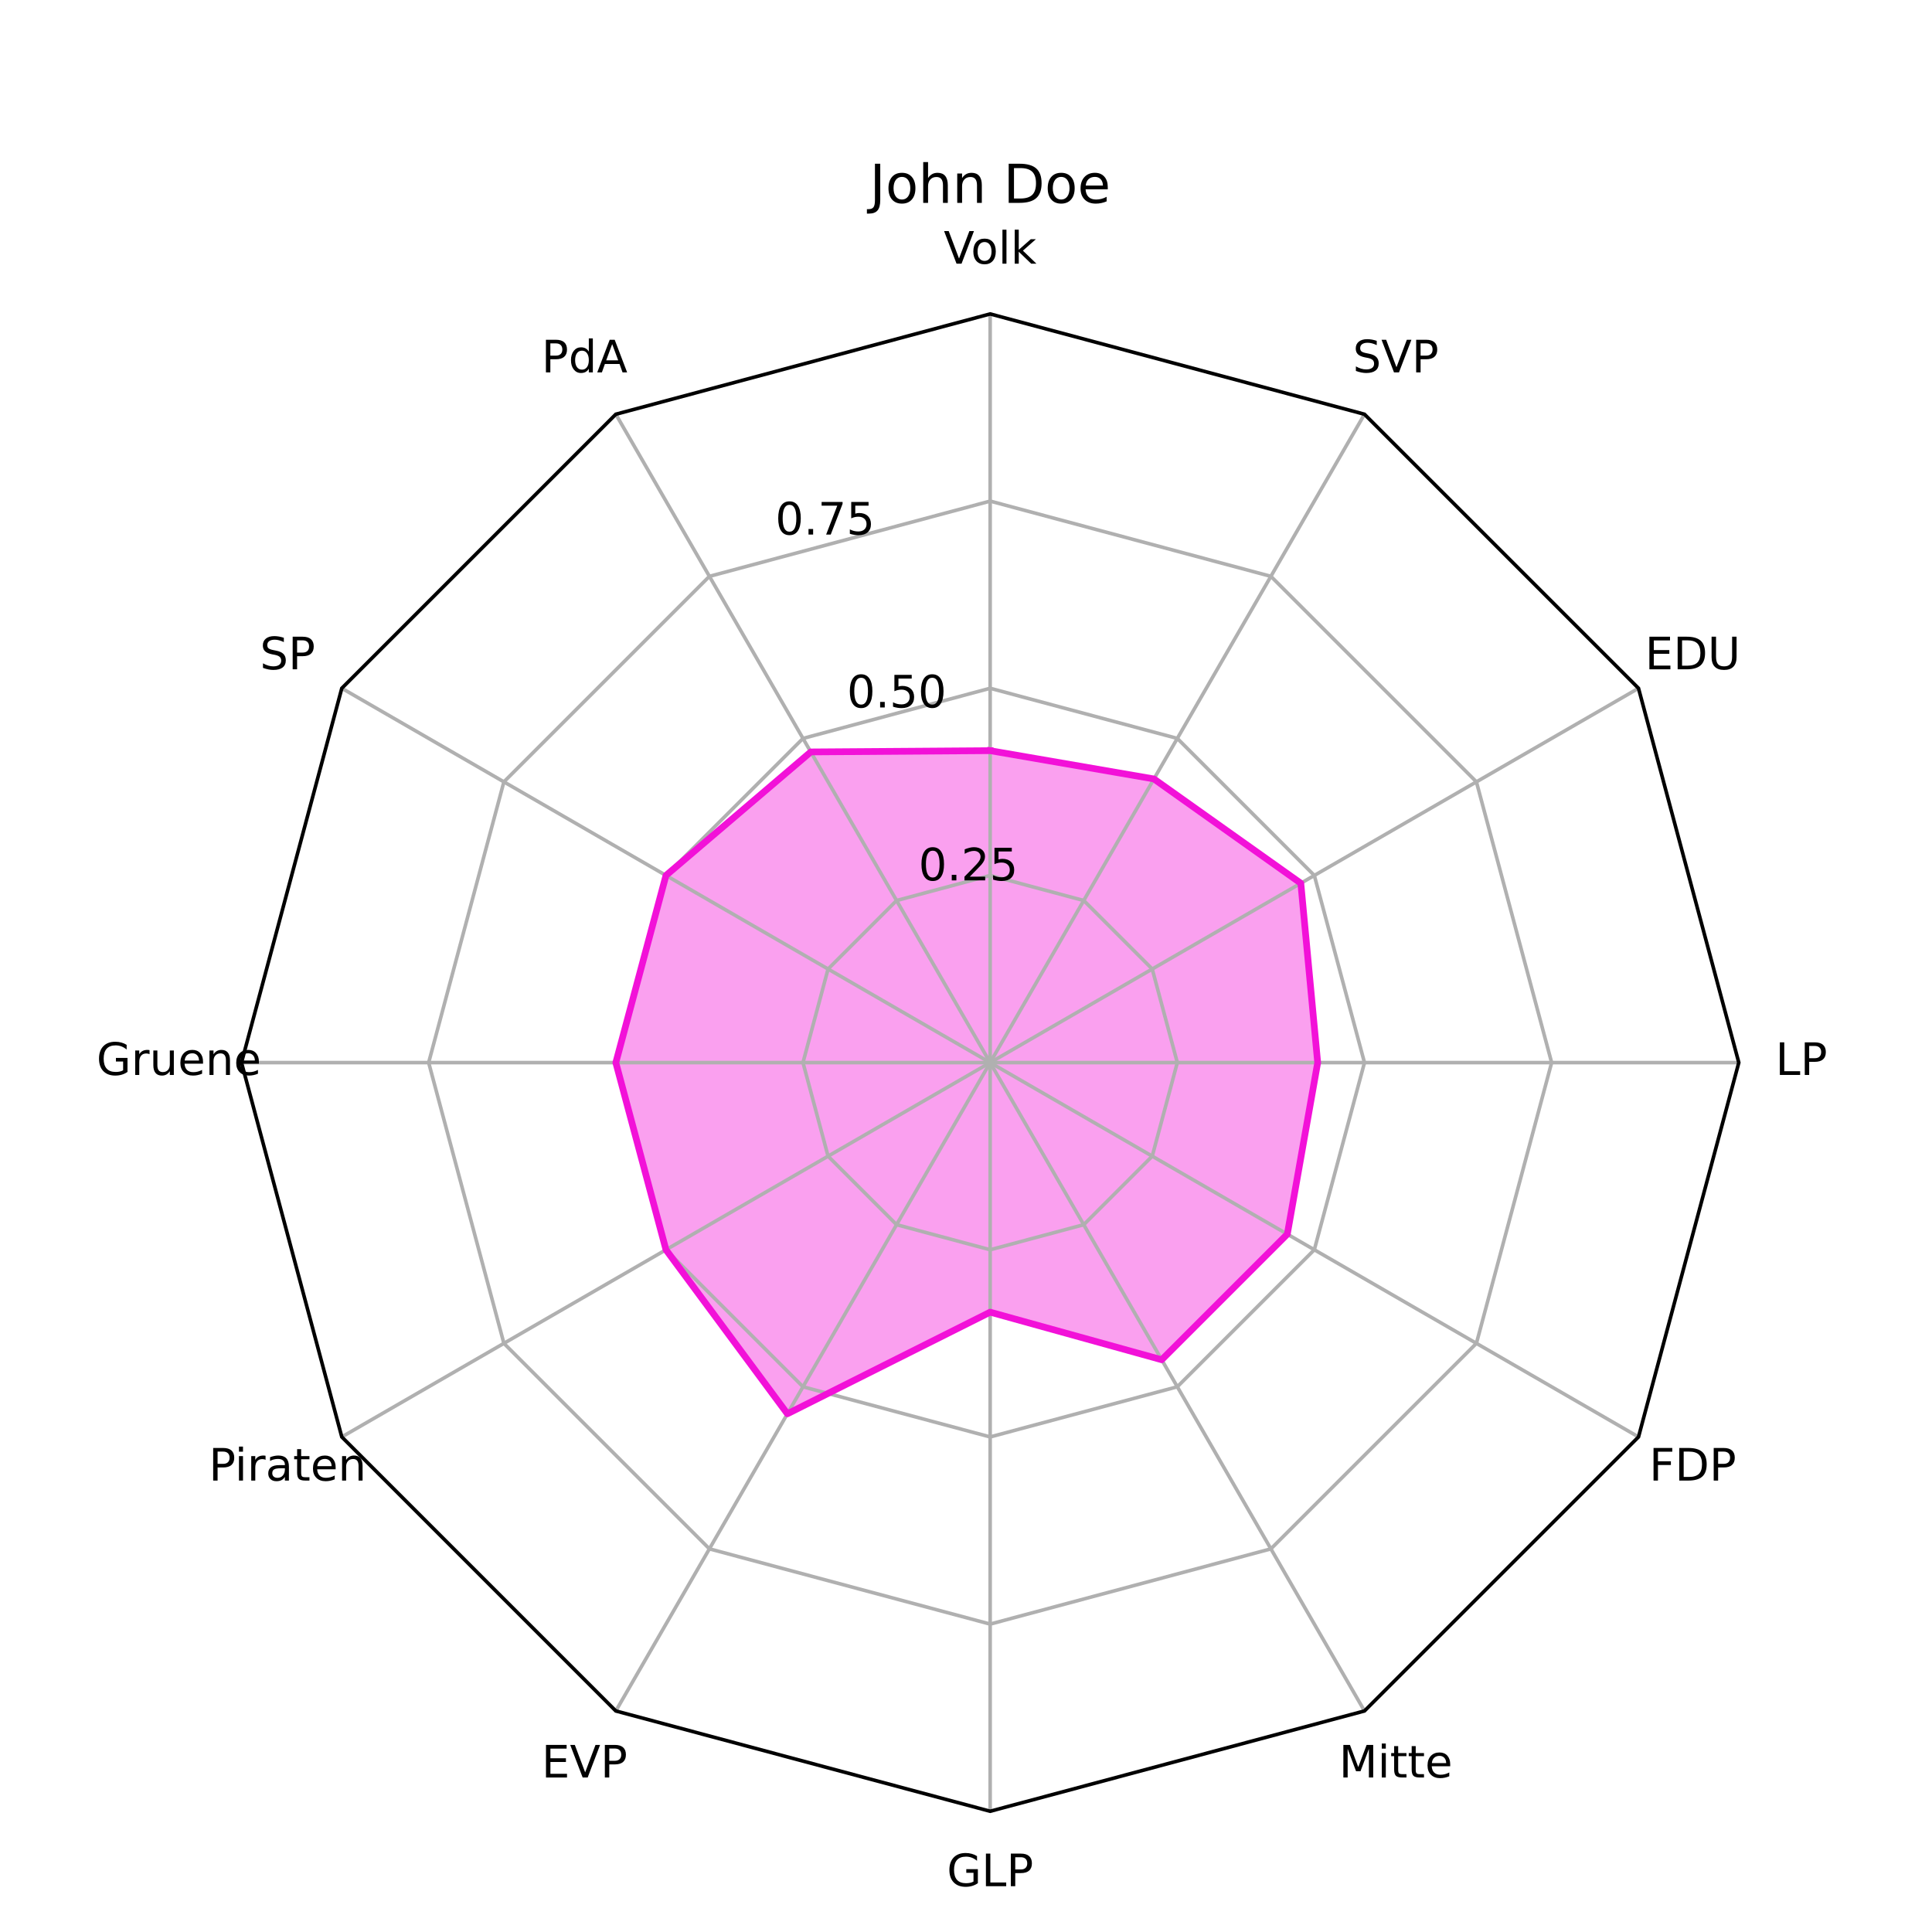
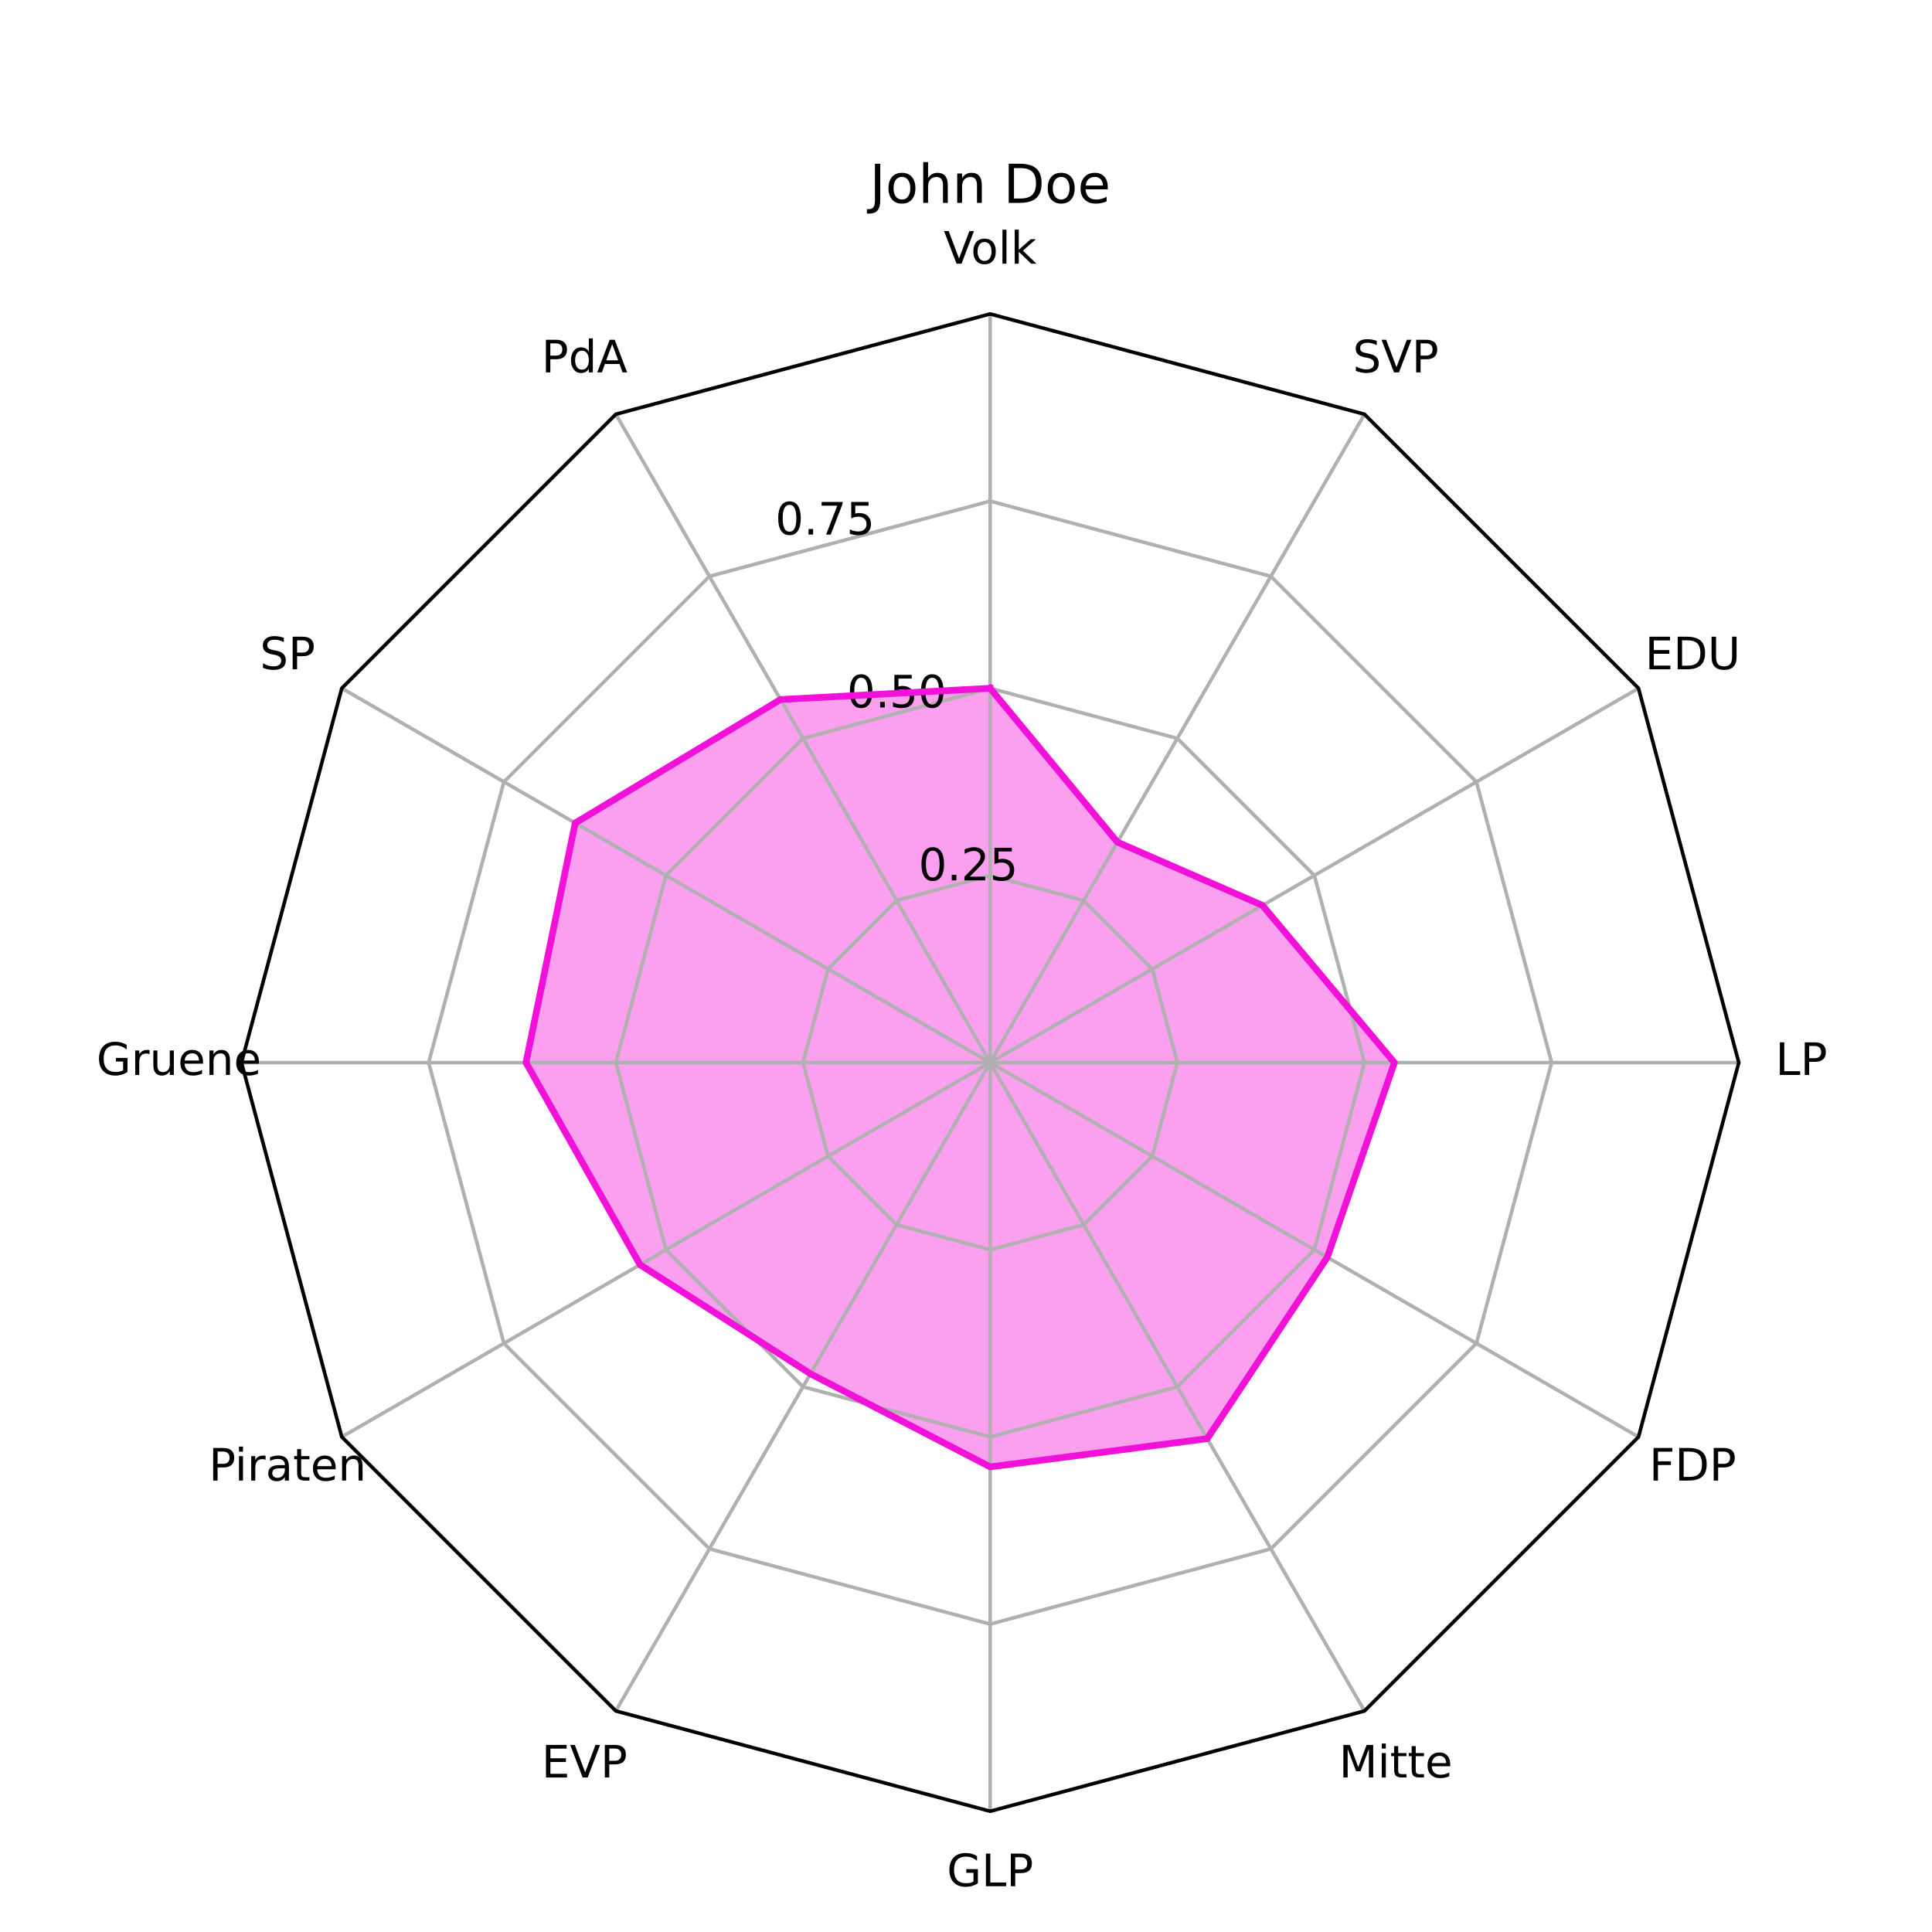
<svg xmlns="http://www.w3.org/2000/svg" xmlns:xlink="http://www.w3.org/1999/xlink" width="432pt" height="432pt" viewBox="0 0 432 432" version="1.1">
  <defs>
    <style type="text/css">*{stroke-linejoin: round; stroke-linecap: butt}</style>
  </defs>
  <g id="figure_1">
    <g id="patch_1">
      <path d="M 0 432  L 432 432  L 432 0  L 0 0  z " style="fill: #ffffff" />
    </g>
    <g id="axes_1">
      <g id="patch_2">
        <path d="M 221.4 70.2  L 137.7 92.627  L 76.427 153.9  L 54 237.6  L 76.427 321.3  L 137.7 382.573  L 221.4 405  L 305.1 382.573  L 366.373 321.3  L 388.8 237.6  L 366.373 153.9  L 305.1 92.627  z " style="fill: #ffffff" />
      </g>
      <g id="patch_3">
-         <path d="M 221.4 167.85  L 181.294 168.134  L 148.914 195.75  L 137.7 237.6  L 148.914 279.45  L 176.062 316.127  L 221.4 293.4  L 259.763 304.046  L 287.846 275.963  L 294.637 237.6  L 290.866 197.494  L 258.019 174.174  z " clip-path="url(#p1be1e47087)" style="fill: #f211d8; opacity: 0.4; stroke: #f211d8; stroke-linejoin: miter" />
+         <path d="M 221.4 153.9  L 174.528 156.415  L 128.618 184.032  L 117.612 237.6  L 143.115 282.798  L 181.224 307.187  L 221.4 327.996  L 269.946 321.684  L 296.786 281.124  L 311.796 237.6  L 282.289 202.446  L 249.858 188.309  z " clip-path="url(#pf336a89f6c)" style="fill: #f211d8; opacity: 0.4; stroke: #f211d8; stroke-linejoin: miter" />
      </g>
      <g id="matplotlib.axis_1">
        <g id="xtick_1">
          <g id="line2d_1">
-             <path d="M 221.4 237.6  L 221.4 223.65  L 221.4 209.7  L 221.4 195.75  L 221.4 181.8  L 221.4 167.85  L 221.4 153.9  L 221.4 139.95  L 221.4 126  L 221.4 112.05  L 221.4 98.1  L 221.4 84.15  L 221.4 70.2  " clip-path="url(#p1be1e47087)" style="fill: none; stroke: #b0b0b0; stroke-width: 0.8; stroke-linecap: square" />
+             <path d="M 221.4 237.6  L 221.4 223.65  L 221.4 209.7  L 221.4 195.75  L 221.4 181.8  L 221.4 167.85  L 221.4 153.9  L 221.4 139.95  L 221.4 126  L 221.4 112.05  L 221.4 98.1  L 221.4 84.15  L 221.4 70.2  " clip-path="url(#pf336a89f6c)" style="fill: none; stroke: #b0b0b0; stroke-width: 0.8; stroke-linecap: square" />
          </g>
          <g id="text_1">
-             <g transform="translate(211.0234 58.95938) scale(0.1 -0.1)">
+             <g transform="translate(211.0234 58.95938)scale(0.1 -0.1)">
              <defs>
                <path id="DejaVuSans-56" d="M 1831 0  L 50 4666  L 709 4666  L 2188 738  L 3669 4666  L 4325 4666  L 2547 0  L 1831 0  z " transform="scale(0.015625)" />
                <path id="DejaVuSans-6f" d="M 1959 3097  Q 1497 3097 1228 2736  Q 959 2375 959 1747  Q 959 1119 1226 758  Q 1494 397 1959 397  Q 2419 397 2687 759  Q 2956 1122 2956 1747  Q 2956 2369 2687 2733  Q 2419 3097 1959 3097  z M 1959 3584  Q 2709 3584 3137 3096  Q 3566 2609 3566 1747  Q 3566 888 3137 398  Q 2709 -91 1959 -91  Q 1206 -91 779 398  Q 353 888 353 1747  Q 353 2609 779 3096  Q 1206 3584 1959 3584  z " transform="scale(0.015625)" />
                <path id="DejaVuSans-6c" d="M 603 4863  L 1178 4863  L 1178 0  L 603 0  L 603 4863  z " transform="scale(0.015625)" />
                <path id="DejaVuSans-6b" d="M 581 4863  L 1159 4863  L 1159 1991  L 2875 3500  L 3609 3500  L 1753 1863  L 3688 0  L 2938 0  L 1159 1709  L 1159 0  L 581 0  L 581 4863  z " transform="scale(0.015625)" />
              </defs>
              <use xlink:href="#DejaVuSans-56" />
              <use xlink:href="#DejaVuSans-6f" x="60.658" />
              <use xlink:href="#DejaVuSans-6c" x="121.84" />
              <use xlink:href="#DejaVuSans-6b" x="149.623" />
            </g>
          </g>
        </g>
        <g id="xtick_2">
          <g id="line2d_2">
-             <path d="M 221.4 237.6  L 214.425 225.519  L 207.45 213.438  L 200.475 201.357  L 193.5 189.276  L 186.525 177.195  L 179.55 165.114  L 172.575 153.033  L 165.6 140.952  L 158.625 128.871  L 151.65 116.789  L 144.675 104.708  L 137.7 92.627  " clip-path="url(#p1be1e47087)" style="fill: none; stroke: #b0b0b0; stroke-width: 0.8; stroke-linecap: square" />
+             <path d="M 221.4 237.6  L 214.425 225.519  L 207.45 213.438  L 200.475 201.357  L 193.5 189.276  L 186.525 177.195  L 179.55 165.114  L 172.575 153.033  L 165.6 140.952  L 158.625 128.871  L 151.65 116.789  L 144.675 104.708  L 137.7 92.627  " clip-path="url(#pf336a89f6c)" style="fill: none; stroke: #b0b0b0; stroke-width: 0.8; stroke-linecap: square" />
          </g>
          <g id="text_2">
-             <g transform="translate(121.0906 83.26237) scale(0.1 -0.1)">
+             <g transform="translate(121.0906 83.26237)scale(0.1 -0.1)">
              <defs>
                <path id="DejaVuSans-50" d="M 1259 4147  L 1259 2394  L 2053 2394  Q 2494 2394 2734 2622  Q 2975 2850 2975 3272  Q 2975 3691 2734 3919  Q 2494 4147 2053 4147  L 1259 4147  z M 628 4666  L 2053 4666  Q 2838 4666 3239 4311  Q 3641 3956 3641 3272  Q 3641 2581 3239 2228  Q 2838 1875 2053 1875  L 1259 1875  L 1259 0  L 628 0  L 628 4666  z " transform="scale(0.015625)" />
                <path id="DejaVuSans-64" d="M 2906 2969  L 2906 4863  L 3481 4863  L 3481 0  L 2906 0  L 2906 525  Q 2725 213 2448 61  Q 2172 -91 1784 -91  Q 1150 -91 751 415  Q 353 922 353 1747  Q 353 2572 751 3078  Q 1150 3584 1784 3584  Q 2172 3584 2448 3432  Q 2725 3281 2906 2969  z M 947 1747  Q 947 1113 1208 752  Q 1469 391 1925 391  Q 2381 391 2643 752  Q 2906 1113 2906 1747  Q 2906 2381 2643 2742  Q 2381 3103 1925 3103  Q 1469 3103 1208 2742  Q 947 2381 947 1747  z " transform="scale(0.015625)" />
                <path id="DejaVuSans-41" d="M 2188 4044  L 1331 1722  L 3047 1722  L 2188 4044  z M 1831 4666  L 2547 4666  L 4325 0  L 3669 0  L 3244 1197  L 1141 1197  L 716 0  L 50 0  L 1831 4666  z " transform="scale(0.015625)" />
              </defs>
              <use xlink:href="#DejaVuSans-50" />
              <use xlink:href="#DejaVuSans-64" x="60.303" />
              <use xlink:href="#DejaVuSans-41" x="123.779" />
            </g>
          </g>
        </g>
        <g id="xtick_3">
          <g id="line2d_3">
-             <path d="M 221.4 237.6  L 209.319 230.625  L 197.238 223.65  L 185.157 216.675  L 173.076 209.7  L 160.995 202.725  L 148.914 195.75  L 136.833 188.775  L 124.752 181.8  L 112.671 174.825  L 100.589 167.85  L 88.508 160.875  L 76.427 153.9  " clip-path="url(#p1be1e47087)" style="fill: none; stroke: #b0b0b0; stroke-width: 0.8; stroke-linecap: square" />
+             <path d="M 221.4 237.6  L 209.319 230.625  L 197.238 223.65  L 185.157 216.675  L 173.076 209.7  L 160.995 202.725  L 148.914 195.75  L 136.833 188.775  L 124.752 181.8  L 112.671 174.825  L 100.589 167.85  L 88.508 160.875  L 76.427 153.9  " clip-path="url(#pf336a89f6c)" style="fill: none; stroke: #b0b0b0; stroke-width: 0.8; stroke-linecap: square" />
          </g>
          <g id="text_3">
-             <g transform="translate(58.11393 149.6594) scale(0.1 -0.1)">
+             <g transform="translate(58.11393 149.6594)scale(0.1 -0.1)">
              <defs>
                <path id="DejaVuSans-53" d="M 3425 4513  L 3425 3897  Q 3066 4069 2747 4153  Q 2428 4238 2131 4238  Q 1616 4238 1336 4038  Q 1056 3838 1056 3469  Q 1056 3159 1242 3001  Q 1428 2844 1947 2747  L 2328 2669  Q 3034 2534 3370 2195  Q 3706 1856 3706 1288  Q 3706 609 3251 259  Q 2797 -91 1919 -91  Q 1588 -91 1214 -16  Q 841 59 441 206  L 441 856  Q 825 641 1194 531  Q 1563 422 1919 422  Q 2459 422 2753 634  Q 3047 847 3047 1241  Q 3047 1584 2836 1778  Q 2625 1972 2144 2069  L 1759 2144  Q 1053 2284 737 2584  Q 422 2884 422 3419  Q 422 4038 858 4394  Q 1294 4750 2059 4750  Q 2388 4750 2728 4690  Q 3069 4631 3425 4513  z " transform="scale(0.015625)" />
              </defs>
              <use xlink:href="#DejaVuSans-53" />
              <use xlink:href="#DejaVuSans-50" x="63.477" />
            </g>
          </g>
        </g>
        <g id="xtick_4">
          <g id="line2d_4">
-             <path d="M 221.4 237.6  L 207.45 237.6  L 193.5 237.6  L 179.55 237.6  L 165.6 237.6  L 151.65 237.6  L 137.7 237.6  L 123.75 237.6  L 109.8 237.6  L 95.85 237.6  L 81.9 237.6  L 67.95 237.6  L 54 237.6  " clip-path="url(#p1be1e47087)" style="fill: none; stroke: #b0b0b0; stroke-width: 0.8; stroke-linecap: square" />
+             <path d="M 221.4 237.6  L 207.45 237.6  L 193.5 237.6  L 179.55 237.6  L 165.6 237.6  L 151.65 237.6  L 137.7 237.6  L 123.75 237.6  L 109.8 237.6  L 95.85 237.6  L 81.9 237.6  L 67.95 237.6  L 54 237.6  " clip-path="url(#pf336a89f6c)" style="fill: none; stroke: #b0b0b0; stroke-width: 0.8; stroke-linecap: square" />
          </g>
          <g id="text_4">
-             <g transform="translate(21.57969 240.3594) scale(0.1 -0.1)">
+             <g transform="translate(21.57969 240.3594)scale(0.1 -0.1)">
              <defs>
                <path id="DejaVuSans-47" d="M 3809 666  L 3809 1919  L 2778 1919  L 2778 2438  L 4434 2438  L 4434 434  Q 4069 175 3628 42  Q 3188 -91 2688 -91  Q 1594 -91 976 548  Q 359 1188 359 2328  Q 359 3472 976 4111  Q 1594 4750 2688 4750  Q 3144 4750 3555 4637  Q 3966 4525 4313 4306  L 4313 3634  Q 3963 3931 3569 4081  Q 3175 4231 2741 4231  Q 1884 4231 1454 3753  Q 1025 3275 1025 2328  Q 1025 1384 1454 906  Q 1884 428 2741 428  Q 3075 428 3337 486  Q 3600 544 3809 666  z " transform="scale(0.015625)" />
                <path id="DejaVuSans-72" d="M 2631 2963  Q 2534 3019 2420 3045  Q 2306 3072 2169 3072  Q 1681 3072 1420 2755  Q 1159 2438 1159 1844  L 1159 0  L 581 0  L 581 3500  L 1159 3500  L 1159 2956  Q 1341 3275 1631 3429  Q 1922 3584 2338 3584  Q 2397 3584 2469 3576  Q 2541 3569 2628 3553  L 2631 2963  z " transform="scale(0.015625)" />
                <path id="DejaVuSans-75" d="M 544 1381  L 544 3500  L 1119 3500  L 1119 1403  Q 1119 906 1312 657  Q 1506 409 1894 409  Q 2359 409 2629 706  Q 2900 1003 2900 1516  L 2900 3500  L 3475 3500  L 3475 0  L 2900 0  L 2900 538  Q 2691 219 2414 64  Q 2138 -91 1772 -91  Q 1169 -91 856 284  Q 544 659 544 1381  z M 1991 3584  L 1991 3584  z " transform="scale(0.015625)" />
                <path id="DejaVuSans-65" d="M 3597 1894  L 3597 1613  L 953 1613  Q 991 1019 1311 708  Q 1631 397 2203 397  Q 2534 397 2845 478  Q 3156 559 3463 722  L 3463 178  Q 3153 47 2828 -22  Q 2503 -91 2169 -91  Q 1331 -91 842 396  Q 353 884 353 1716  Q 353 2575 817 3079  Q 1281 3584 2069 3584  Q 2775 3584 3186 3129  Q 3597 2675 3597 1894  z M 3022 2063  Q 3016 2534 2758 2815  Q 2500 3097 2075 3097  Q 1594 3097 1305 2825  Q 1016 2553 972 2059  L 3022 2063  z " transform="scale(0.015625)" />
                <path id="DejaVuSans-6e" d="M 3513 2113  L 3513 0  L 2938 0  L 2938 2094  Q 2938 2591 2744 2837  Q 2550 3084 2163 3084  Q 1697 3084 1428 2787  Q 1159 2491 1159 1978  L 1159 0  L 581 0  L 581 3500  L 1159 3500  L 1159 2956  Q 1366 3272 1645 3428  Q 1925 3584 2291 3584  Q 2894 3584 3203 3211  Q 3513 2838 3513 2113  z " transform="scale(0.015625)" />
              </defs>
              <use xlink:href="#DejaVuSans-47" />
              <use xlink:href="#DejaVuSans-72" x="77.49" />
              <use xlink:href="#DejaVuSans-75" x="118.604" />
              <use xlink:href="#DejaVuSans-65" x="181.982" />
              <use xlink:href="#DejaVuSans-6e" x="243.506" />
              <use xlink:href="#DejaVuSans-65" x="306.885" />
            </g>
          </g>
        </g>
        <g id="xtick_5">
          <g id="line2d_5">
-             <path d="M 221.4 237.6  L 209.319 244.575  L 197.238 251.55  L 185.157 258.525  L 173.076 265.5  L 160.995 272.475  L 148.914 279.45  L 136.833 286.425  L 124.752 293.4  L 112.671 300.375  L 100.589 307.35  L 88.508 314.325  L 76.427 321.3  " clip-path="url(#p1be1e47087)" style="fill: none; stroke: #b0b0b0; stroke-width: 0.8; stroke-linecap: square" />
+             <path d="M 221.4 237.6  L 209.319 244.575  L 197.238 251.55  L 185.157 258.525  L 173.076 265.5  L 160.995 272.475  L 148.914 279.45  L 136.833 286.425  L 124.752 293.4  L 112.671 300.375  L 100.589 307.35  L 88.508 314.325  L 76.427 321.3  " clip-path="url(#pf336a89f6c)" style="fill: none; stroke: #b0b0b0; stroke-width: 0.8; stroke-linecap: square" />
          </g>
          <g id="text_5">
-             <g transform="translate(46.68659 331.0594) scale(0.1 -0.1)">
+             <g transform="translate(46.68659 331.0594)scale(0.1 -0.1)">
              <defs>
                <path id="DejaVuSans-69" d="M 603 3500  L 1178 3500  L 1178 0  L 603 0  L 603 3500  z M 603 4863  L 1178 4863  L 1178 4134  L 603 4134  L 603 4863  z " transform="scale(0.015625)" />
                <path id="DejaVuSans-61" d="M 2194 1759  Q 1497 1759 1228 1600  Q 959 1441 959 1056  Q 959 750 1161 570  Q 1363 391 1709 391  Q 2188 391 2477 730  Q 2766 1069 2766 1631  L 2766 1759  L 2194 1759  z M 3341 1997  L 3341 0  L 2766 0  L 2766 531  Q 2569 213 2275 61  Q 1981 -91 1556 -91  Q 1019 -91 701 211  Q 384 513 384 1019  Q 384 1609 779 1909  Q 1175 2209 1959 2209  L 2766 2209  L 2766 2266  Q 2766 2663 2505 2880  Q 2244 3097 1772 3097  Q 1472 3097 1187 3025  Q 903 2953 641 2809  L 641 3341  Q 956 3463 1253 3523  Q 1550 3584 1831 3584  Q 2591 3584 2966 3190  Q 3341 2797 3341 1997  z " transform="scale(0.015625)" />
                <path id="DejaVuSans-74" d="M 1172 4494  L 1172 3500  L 2356 3500  L 2356 3053  L 1172 3053  L 1172 1153  Q 1172 725 1289 603  Q 1406 481 1766 481  L 2356 481  L 2356 0  L 1766 0  Q 1100 0 847 248  Q 594 497 594 1153  L 594 3053  L 172 3053  L 172 3500  L 594 3500  L 594 4494  L 1172 4494  z " transform="scale(0.015625)" />
              </defs>
              <use xlink:href="#DejaVuSans-50" />
              <use xlink:href="#DejaVuSans-69" x="58.053" />
              <use xlink:href="#DejaVuSans-72" x="85.836" />
              <use xlink:href="#DejaVuSans-61" x="126.949" />
              <use xlink:href="#DejaVuSans-74" x="188.229" />
              <use xlink:href="#DejaVuSans-65" x="227.438" />
              <use xlink:href="#DejaVuSans-6e" x="288.961" />
            </g>
          </g>
        </g>
        <g id="xtick_6">
          <g id="line2d_6">
-             <path d="M 221.4 237.6  L 214.425 249.681  L 207.45 261.762  L 200.475 273.843  L 193.5 285.924  L 186.525 298.005  L 179.55 310.086  L 172.575 322.167  L 165.6 334.248  L 158.625 346.329  L 151.65 358.411  L 144.675 370.492  L 137.7 382.573  " clip-path="url(#p1be1e47087)" style="fill: none; stroke: #b0b0b0; stroke-width: 0.8; stroke-linecap: square" />
+             <path d="M 221.4 237.6  L 214.425 249.681  L 207.45 261.762  L 200.475 273.843  L 193.5 285.924  L 186.525 298.005  L 179.55 310.086  L 172.575 322.167  L 165.6 334.248  L 158.625 346.329  L 151.65 358.411  L 144.675 370.492  L 137.7 382.573  " clip-path="url(#pf336a89f6c)" style="fill: none; stroke: #b0b0b0; stroke-width: 0.8; stroke-linecap: square" />
          </g>
          <g id="text_6">
-             <g transform="translate(121.1055 397.4564) scale(0.1 -0.1)">
+             <g transform="translate(121.1055 397.4564)scale(0.1 -0.1)">
              <defs>
                <path id="DejaVuSans-45" d="M 628 4666  L 3578 4666  L 3578 4134  L 1259 4134  L 1259 2753  L 3481 2753  L 3481 2222  L 1259 2222  L 1259 531  L 3634 531  L 3634 0  L 628 0  L 628 4666  z " transform="scale(0.015625)" />
              </defs>
              <use xlink:href="#DejaVuSans-45" />
              <use xlink:href="#DejaVuSans-56" x="63.184" />
              <use xlink:href="#DejaVuSans-50" x="131.592" />
            </g>
          </g>
        </g>
        <g id="xtick_7">
          <g id="line2d_7">
-             <path d="M 221.4 237.6  L 221.4 251.55  L 221.4 265.5  L 221.4 279.45  L 221.4 293.4  L 221.4 307.35  L 221.4 321.3  L 221.4 335.25  L 221.4 349.2  L 221.4 363.15  L 221.4 377.1  L 221.4 391.05  L 221.4 405  " clip-path="url(#p1be1e47087)" style="fill: none; stroke: #b0b0b0; stroke-width: 0.8; stroke-linecap: square" />
+             <path d="M 221.4 237.6  L 221.4 251.55  L 221.4 265.5  L 221.4 279.45  L 221.4 293.4  L 221.4 307.35  L 221.4 321.3  L 221.4 335.25  L 221.4 349.2  L 221.4 363.15  L 221.4 377.1  L 221.4 391.05  L 221.4 405  " clip-path="url(#pf336a89f6c)" style="fill: none; stroke: #b0b0b0; stroke-width: 0.8; stroke-linecap: square" />
          </g>
          <g id="text_7">
-             <g transform="translate(211.725 421.7594) scale(0.1 -0.1)">
+             <g transform="translate(211.725 421.7594)scale(0.1 -0.1)">
              <defs>
                <path id="DejaVuSans-4c" d="M 628 4666  L 1259 4666  L 1259 531  L 3531 531  L 3531 0  L 628 0  L 628 4666  z " transform="scale(0.015625)" />
              </defs>
              <use xlink:href="#DejaVuSans-47" />
              <use xlink:href="#DejaVuSans-4c" x="77.49" />
              <use xlink:href="#DejaVuSans-50" x="133.203" />
            </g>
          </g>
        </g>
        <g id="xtick_8">
          <g id="line2d_8">
-             <path d="M 221.4 237.6  L 228.375 249.681  L 235.35 261.762  L 242.325 273.843  L 249.3 285.924  L 256.275 298.005  L 263.25 310.086  L 270.225 322.167  L 277.2 334.248  L 284.175 346.329  L 291.15 358.411  L 298.125 370.492  L 305.1 382.573  " clip-path="url(#p1be1e47087)" style="fill: none; stroke: #b0b0b0; stroke-width: 0.8; stroke-linecap: square" />
+             <path d="M 221.4 237.6  L 228.375 249.681  L 235.35 261.762  L 242.325 273.843  L 249.3 285.924  L 256.275 298.005  L 263.25 310.086  L 270.225 322.167  L 277.2 334.248  L 284.175 346.329  L 291.15 358.411  L 298.125 370.492  L 305.1 382.573  " clip-path="url(#pf336a89f6c)" style="fill: none; stroke: #b0b0b0; stroke-width: 0.8; stroke-linecap: square" />
          </g>
          <g id="text_8">
-             <g transform="translate(299.4 397.4564) scale(0.1 -0.1)">
+             <g transform="translate(299.4 397.4564)scale(0.1 -0.1)">
              <defs>
                <path id="DejaVuSans-4d" d="M 628 4666  L 1569 4666  L 2759 1491  L 3956 4666  L 4897 4666  L 4897 0  L 4281 0  L 4281 4097  L 3078 897  L 2444 897  L 1241 4097  L 1241 0  L 628 0  L 628 4666  z " transform="scale(0.015625)" />
              </defs>
              <use xlink:href="#DejaVuSans-4d" />
              <use xlink:href="#DejaVuSans-69" x="86.279" />
              <use xlink:href="#DejaVuSans-74" x="114.062" />
              <use xlink:href="#DejaVuSans-74" x="153.271" />
              <use xlink:href="#DejaVuSans-65" x="192.48" />
            </g>
          </g>
        </g>
        <g id="xtick_9">
          <g id="line2d_9">
-             <path d="M 221.4 237.6  L 233.481 244.575  L 245.562 251.55  L 257.643 258.525  L 269.724 265.5  L 281.805 272.475  L 293.886 279.45  L 305.967 286.425  L 318.048 293.4  L 330.129 300.375  L 342.211 307.35  L 354.292 314.325  L 366.373 321.3  " clip-path="url(#p1be1e47087)" style="fill: none; stroke: #b0b0b0; stroke-width: 0.8; stroke-linecap: square" />
+             <path d="M 221.4 237.6  L 233.481 244.575  L 245.562 251.55  L 257.643 258.525  L 269.724 265.5  L 281.805 272.475  L 293.886 279.45  L 305.967 286.425  L 318.048 293.4  L 330.129 300.375  L 342.211 307.35  L 354.292 314.325  L 366.373 321.3  " clip-path="url(#pf336a89f6c)" style="fill: none; stroke: #b0b0b0; stroke-width: 0.8; stroke-linecap: square" />
          </g>
          <g id="text_9">
-             <g transform="translate(368.7564 331.0594) scale(0.1 -0.1)">
+             <g transform="translate(368.7564 331.0594)scale(0.1 -0.1)">
              <defs>
                <path id="DejaVuSans-46" d="M 628 4666  L 3309 4666  L 3309 4134  L 1259 4134  L 1259 2759  L 3109 2759  L 3109 2228  L 1259 2228  L 1259 0  L 628 0  L 628 4666  z " transform="scale(0.015625)" />
                <path id="DejaVuSans-44" d="M 1259 4147  L 1259 519  L 2022 519  Q 2988 519 3436 956  Q 3884 1394 3884 2338  Q 3884 3275 3436 3711  Q 2988 4147 2022 4147  L 1259 4147  z M 628 4666  L 1925 4666  Q 3281 4666 3915 4102  Q 4550 3538 4550 2338  Q 4550 1131 3912 565  Q 3275 0 1925 0  L 628 0  L 628 4666  z " transform="scale(0.015625)" />
              </defs>
              <use xlink:href="#DejaVuSans-46" />
              <use xlink:href="#DejaVuSans-44" x="57.52" />
              <use xlink:href="#DejaVuSans-50" x="134.521" />
            </g>
          </g>
        </g>
        <g id="xtick_10">
          <g id="line2d_10">
-             <path d="M 221.4 237.6  L 235.35 237.6  L 249.3 237.6  L 263.25 237.6  L 277.2 237.6  L 291.15 237.6  L 305.1 237.6  L 319.05 237.6  L 333 237.6  L 346.95 237.6  L 360.9 237.6  L 374.85 237.6  L 388.8 237.6  " clip-path="url(#p1be1e47087)" style="fill: none; stroke: #b0b0b0; stroke-width: 0.8; stroke-linecap: square" />
+             <path d="M 221.4 237.6  L 235.35 237.6  L 249.3 237.6  L 263.25 237.6  L 277.2 237.6  L 291.15 237.6  L 305.1 237.6  L 319.05 237.6  L 333 237.6  L 346.95 237.6  L 360.9 237.6  L 374.85 237.6  L 388.8 237.6  " clip-path="url(#pf336a89f6c)" style="fill: none; stroke: #b0b0b0; stroke-width: 0.8; stroke-linecap: square" />
          </g>
          <g id="text_10">
-             <g transform="translate(396.9992 240.3594) scale(0.1 -0.1)">
+             <g transform="translate(396.9992 240.3594)scale(0.1 -0.1)">
              <use xlink:href="#DejaVuSans-4c" />
              <use xlink:href="#DejaVuSans-50" x="55.713" />
            </g>
          </g>
        </g>
        <g id="xtick_11">
          <g id="line2d_11">
-             <path d="M 221.4 237.6  L 233.481 230.625  L 245.562 223.65  L 257.643 216.675  L 269.724 209.7  L 281.805 202.725  L 293.886 195.75  L 305.967 188.775  L 318.048 181.8  L 330.129 174.825  L 342.211 167.85  L 354.292 160.875  L 366.373 153.9  " clip-path="url(#p1be1e47087)" style="fill: none; stroke: #b0b0b0; stroke-width: 0.8; stroke-linecap: square" />
+             <path d="M 221.4 237.6  L 233.481 230.625  L 245.562 223.65  L 257.643 216.675  L 269.724 209.7  L 281.805 202.725  L 293.886 195.75  L 305.967 188.775  L 318.048 181.8  L 330.129 174.825  L 342.211 167.85  L 354.292 160.875  L 366.373 153.9  " clip-path="url(#pf336a89f6c)" style="fill: none; stroke: #b0b0b0; stroke-width: 0.8; stroke-linecap: square" />
          </g>
          <g id="text_11">
-             <g transform="translate(367.8283 149.6594) scale(0.1 -0.1)">
+             <g transform="translate(367.8283 149.6594)scale(0.1 -0.1)">
              <defs>
                <path id="DejaVuSans-55" d="M 556 4666  L 1191 4666  L 1191 1831  Q 1191 1081 1462 751  Q 1734 422 2344 422  Q 2950 422 3222 751  Q 3494 1081 3494 1831  L 3494 4666  L 4128 4666  L 4128 1753  Q 4128 841 3676 375  Q 3225 -91 2344 -91  Q 1459 -91 1007 375  Q 556 841 556 1753  L 556 4666  z " transform="scale(0.015625)" />
              </defs>
              <use xlink:href="#DejaVuSans-45" />
              <use xlink:href="#DejaVuSans-44" x="63.184" />
              <use xlink:href="#DejaVuSans-55" x="140.186" />
            </g>
          </g>
        </g>
        <g id="xtick_12">
          <g id="line2d_12">
-             <path d="M 221.4 237.6  L 228.375 225.519  L 235.35 213.438  L 242.325 201.357  L 249.3 189.276  L 256.275 177.195  L 263.25 165.114  L 270.225 153.033  L 277.2 140.952  L 284.175 128.871  L 291.15 116.789  L 298.125 104.708  L 305.1 92.627  " clip-path="url(#p1be1e47087)" style="fill: none; stroke: #b0b0b0; stroke-width: 0.8; stroke-linecap: square" />
+             <path d="M 221.4 237.6  L 228.375 225.519  L 235.35 213.438  L 242.325 201.357  L 249.3 189.276  L 256.275 177.195  L 263.25 165.114  L 270.225 153.033  L 277.2 140.952  L 284.175 128.871  L 291.15 116.789  L 298.125 104.708  L 305.1 92.627  " clip-path="url(#pf336a89f6c)" style="fill: none; stroke: #b0b0b0; stroke-width: 0.8; stroke-linecap: square" />
          </g>
          <g id="text_12">
-             <g transform="translate(302.4906 83.26237) scale(0.1 -0.1)">
+             <g transform="translate(302.4906 83.26237)scale(0.1 -0.1)">
              <use xlink:href="#DejaVuSans-53" />
              <use xlink:href="#DejaVuSans-56" x="63.477" />
              <use xlink:href="#DejaVuSans-50" x="131.885" />
            </g>
          </g>
        </g>
      </g>
      <g id="matplotlib.axis_2">
        <g id="ytick_1">
          <g id="line2d_13">
-             <path d="M 221.4 195.75  L 200.475 201.357  L 185.157 216.675  L 179.55 237.6  L 185.157 258.525  L 200.475 273.843  L 221.4 279.45  L 242.325 273.843  L 257.643 258.525  L 263.25 237.6  L 257.643 216.675  L 242.325 201.357  L 221.4 195.75  " clip-path="url(#p1be1e47087)" style="fill: none; stroke: #b0b0b0; stroke-width: 0.8; stroke-linecap: square" />
+             <path d="M 221.4 195.75  L 200.475 201.357  L 185.157 216.675  L 179.55 237.6  L 185.157 258.525  L 200.475 273.843  L 221.4 279.45  L 242.325 273.843  L 257.643 258.525  L 263.25 237.6  L 257.643 216.675  L 242.325 201.357  L 221.4 195.75  " clip-path="url(#pf336a89f6c)" style="fill: none; stroke: #b0b0b0; stroke-width: 0.8; stroke-linecap: square" />
          </g>
          <g id="text_13">
-             <g transform="translate(205.3847 196.856) scale(0.1 -0.1)">
+             <g transform="translate(205.3847 196.856)scale(0.1 -0.1)">
              <defs>
                <path id="DejaVuSans-30" d="M 2034 4250  Q 1547 4250 1301 3770  Q 1056 3291 1056 2328  Q 1056 1369 1301 889  Q 1547 409 2034 409  Q 2525 409 2770 889  Q 3016 1369 3016 2328  Q 3016 3291 2770 3770  Q 2525 4250 2034 4250  z M 2034 4750  Q 2819 4750 3233 4129  Q 3647 3509 3647 2328  Q 3647 1150 3233 529  Q 2819 -91 2034 -91  Q 1250 -91 836 529  Q 422 1150 422 2328  Q 422 3509 836 4129  Q 1250 4750 2034 4750  z " transform="scale(0.015625)" />
                <path id="DejaVuSans-2e" d="M 684 794  L 1344 794  L 1344 0  L 684 0  L 684 794  z " transform="scale(0.015625)" />
                <path id="DejaVuSans-32" d="M 1228 531  L 3431 531  L 3431 0  L 469 0  L 469 531  Q 828 903 1448 1529  Q 2069 2156 2228 2338  Q 2531 2678 2651 2914  Q 2772 3150 2772 3378  Q 2772 3750 2511 3984  Q 2250 4219 1831 4219  Q 1534 4219 1204 4116  Q 875 4013 500 3803  L 500 4441  Q 881 4594 1212 4672  Q 1544 4750 1819 4750  Q 2544 4750 2975 4387  Q 3406 4025 3406 3419  Q 3406 3131 3298 2873  Q 3191 2616 2906 2266  Q 2828 2175 2409 1742  Q 1991 1309 1228 531  z " transform="scale(0.015625)" />
                <path id="DejaVuSans-35" d="M 691 4666  L 3169 4666  L 3169 4134  L 1269 4134  L 1269 2991  Q 1406 3038 1543 3061  Q 1681 3084 1819 3084  Q 2600 3084 3056 2656  Q 3513 2228 3513 1497  Q 3513 744 3044 326  Q 2575 -91 1722 -91  Q 1428 -91 1123 -41  Q 819 9 494 109  L 494 744  Q 775 591 1075 516  Q 1375 441 1709 441  Q 2250 441 2565 725  Q 2881 1009 2881 1497  Q 2881 1984 2565 2268  Q 2250 2553 1709 2553  Q 1456 2553 1204 2497  Q 953 2441 691 2322  L 691 4666  z " transform="scale(0.015625)" />
              </defs>
              <use xlink:href="#DejaVuSans-30" />
              <use xlink:href="#DejaVuSans-2e" x="63.623" />
              <use xlink:href="#DejaVuSans-32" x="95.41" />
              <use xlink:href="#DejaVuSans-35" x="159.033" />
            </g>
          </g>
        </g>
        <g id="ytick_2">
          <g id="line2d_14">
-             <path d="M 221.4 153.9  L 179.55 165.114  L 148.914 195.75  L 137.7 237.6  L 148.914 279.45  L 179.55 310.086  L 221.4 321.3  L 263.25 310.086  L 293.886 279.45  L 305.1 237.6  L 293.886 195.75  L 263.25 165.114  L 221.4 153.9  " clip-path="url(#p1be1e47087)" style="fill: none; stroke: #b0b0b0; stroke-width: 0.8; stroke-linecap: square" />
+             <path d="M 221.4 153.9  L 179.55 165.114  L 148.914 195.75  L 137.7 237.6  L 148.914 279.45  L 179.55 310.086  L 221.4 321.3  L 263.25 310.086  L 293.886 279.45  L 305.1 237.6  L 293.886 195.75  L 263.25 165.114  L 221.4 153.9  " clip-path="url(#pf336a89f6c)" style="fill: none; stroke: #b0b0b0; stroke-width: 0.8; stroke-linecap: square" />
          </g>
          <g id="text_14">
-             <g transform="translate(189.3694 158.1916) scale(0.1 -0.1)">
+             <g transform="translate(189.3694 158.1916)scale(0.1 -0.1)">
              <use xlink:href="#DejaVuSans-30" />
              <use xlink:href="#DejaVuSans-2e" x="63.623" />
              <use xlink:href="#DejaVuSans-35" x="95.41" />
              <use xlink:href="#DejaVuSans-30" x="159.033" />
            </g>
          </g>
        </g>
        <g id="ytick_3">
          <g id="line2d_15">
-             <path d="M 221.4 112.05  L 158.625 128.871  L 112.671 174.825  L 95.85 237.6  L 112.671 300.375  L 158.625 346.329  L 221.4 363.15  L 284.175 346.329  L 330.129 300.375  L 346.95 237.6  L 330.129 174.825  L 284.175 128.871  L 221.4 112.05  " clip-path="url(#p1be1e47087)" style="fill: none; stroke: #b0b0b0; stroke-width: 0.8; stroke-linecap: square" />
+             <path d="M 221.4 112.05  L 158.625 128.871  L 112.671 174.825  L 95.85 237.6  L 112.671 300.375  L 158.625 346.329  L 221.4 363.15  L 284.175 346.329  L 330.129 300.375  L 346.95 237.6  L 330.129 174.825  L 284.175 128.871  L 221.4 112.05  " clip-path="url(#pf336a89f6c)" style="fill: none; stroke: #b0b0b0; stroke-width: 0.8; stroke-linecap: square" />
          </g>
          <g id="text_15">
-             <g transform="translate(173.3541 119.5272) scale(0.1 -0.1)">
+             <g transform="translate(173.3541 119.5272)scale(0.1 -0.1)">
              <defs>
                <path id="DejaVuSans-37" d="M 525 4666  L 3525 4666  L 3525 4397  L 1831 0  L 1172 0  L 2766 4134  L 525 4134  L 525 4666  z " transform="scale(0.015625)" />
              </defs>
              <use xlink:href="#DejaVuSans-30" />
              <use xlink:href="#DejaVuSans-2e" x="63.623" />
              <use xlink:href="#DejaVuSans-37" x="95.41" />
              <use xlink:href="#DejaVuSans-35" x="159.033" />
            </g>
          </g>
        </g>
      </g>
      <g id="line2d_16">
-         <path d="M 221.4 167.85  L 181.294 168.134  L 148.914 195.75  L 137.7 237.6  L 148.914 279.45  L 176.062 316.127  L 221.4 293.4  L 259.763 304.046  L 287.846 275.963  L 294.637 237.6  L 290.866 197.494  L 258.019 174.174  L 221.4 167.85  " clip-path="url(#p1be1e47087)" style="fill: none; stroke: #f211d8; stroke-width: 1.5; stroke-linecap: square" />
+         <path d="M 221.4 153.9  L 174.528 156.415  L 128.618 184.032  L 117.612 237.6  L 143.115 282.798  L 181.224 307.187  L 221.4 327.996  L 269.946 321.684  L 296.786 281.124  L 311.796 237.6  L 282.289 202.446  L 249.858 188.309  L 221.4 153.9  " clip-path="url(#pf336a89f6c)" style="fill: none; stroke: #f211d8; stroke-width: 1.5; stroke-linecap: square" />
      </g>
      <g id="patch_4">
        <path d="M 221.4 70.2  L 137.7 92.627  L 76.427 153.9  L 54 237.6  L 76.427 321.3  L 137.7 382.573  L 221.4 405  L 305.1 382.573  L 366.373 321.3  L 388.8 237.6  L 366.373 153.9  L 305.1 92.627  L 221.4 70.2  z " style="fill: none; stroke: #000000; stroke-width: 0.8; stroke-linejoin: miter; stroke-linecap: square" />
      </g>
      <g id="text_16">
-         <g transform="translate(194.4638 45.36094) scale(0.12 -0.12)">
+         <g transform="translate(194.4638 45.36094)scale(0.12 -0.12)">
          <defs>
            <path id="DejaVuSans-4a" d="M 628 4666  L 1259 4666  L 1259 325  Q 1259 -519 939 -900  Q 619 -1281 -91 -1281  L -331 -1281  L -331 -750  L -134 -750  Q 284 -750 456 -515  Q 628 -281 628 325  L 628 4666  z " transform="scale(0.015625)" />
            <path id="DejaVuSans-68" d="M 3513 2113  L 3513 0  L 2938 0  L 2938 2094  Q 2938 2591 2744 2837  Q 2550 3084 2163 3084  Q 1697 3084 1428 2787  Q 1159 2491 1159 1978  L 1159 0  L 581 0  L 581 4863  L 1159 4863  L 1159 2956  Q 1366 3272 1645 3428  Q 1925 3584 2291 3584  Q 2894 3584 3203 3211  Q 3513 2838 3513 2113  z " transform="scale(0.015625)" />
            <path id="DejaVuSans-20" transform="scale(0.015625)" />
          </defs>
          <use xlink:href="#DejaVuSans-4a" />
          <use xlink:href="#DejaVuSans-6f" x="29.492" />
          <use xlink:href="#DejaVuSans-68" x="90.674" />
          <use xlink:href="#DejaVuSans-6e" x="154.053" />
          <use xlink:href="#DejaVuSans-20" x="217.432" />
          <use xlink:href="#DejaVuSans-44" x="249.219" />
          <use xlink:href="#DejaVuSans-6f" x="326.221" />
          <use xlink:href="#DejaVuSans-65" x="387.402" />
        </g>
      </g>
    </g>
  </g>
  <defs>
-     <clipPath id="p1be1e47087">
+     <clipPath id="pf336a89f6c">
      <path d="M 221.4 70.2  L 137.7 92.627  L 76.427 153.9  L 54 237.6  L 76.427 321.3  L 137.7 382.573  L 221.4 405  L 305.1 382.573  L 366.373 321.3  L 388.8 237.6  L 366.373 153.9  L 305.1 92.627  z " />
    </clipPath>
  </defs>
</svg>
